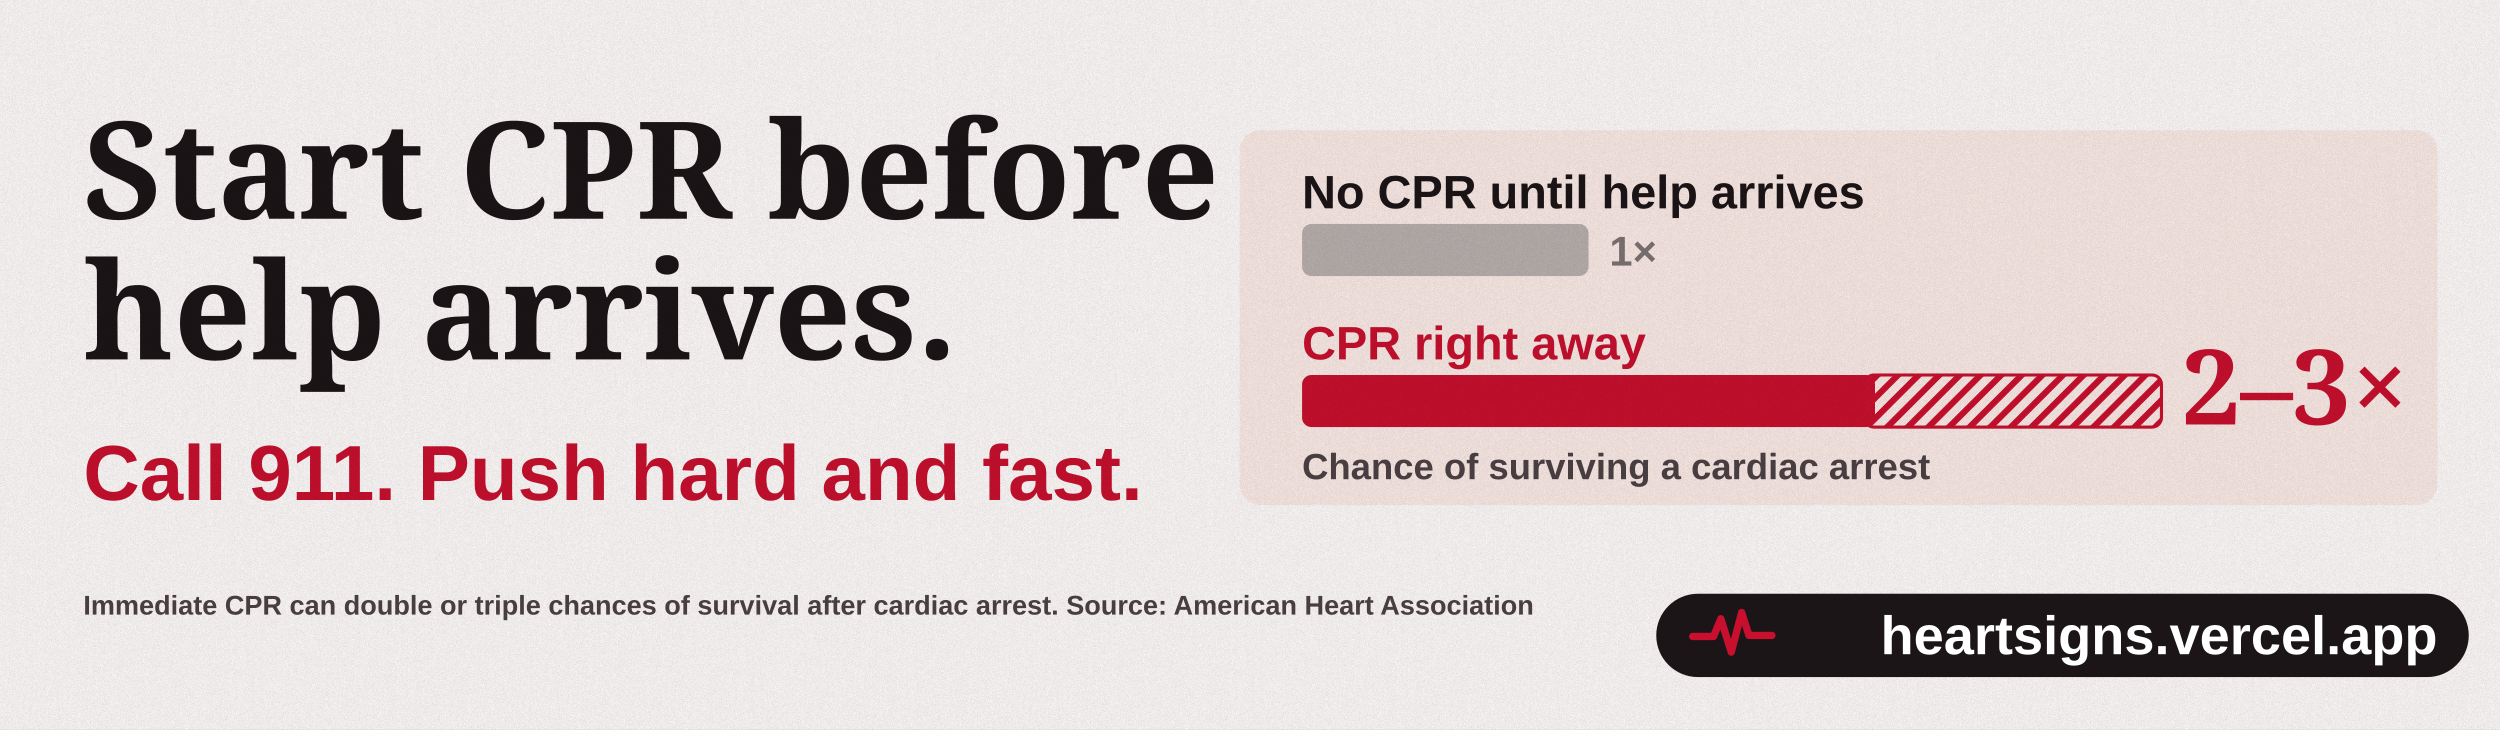
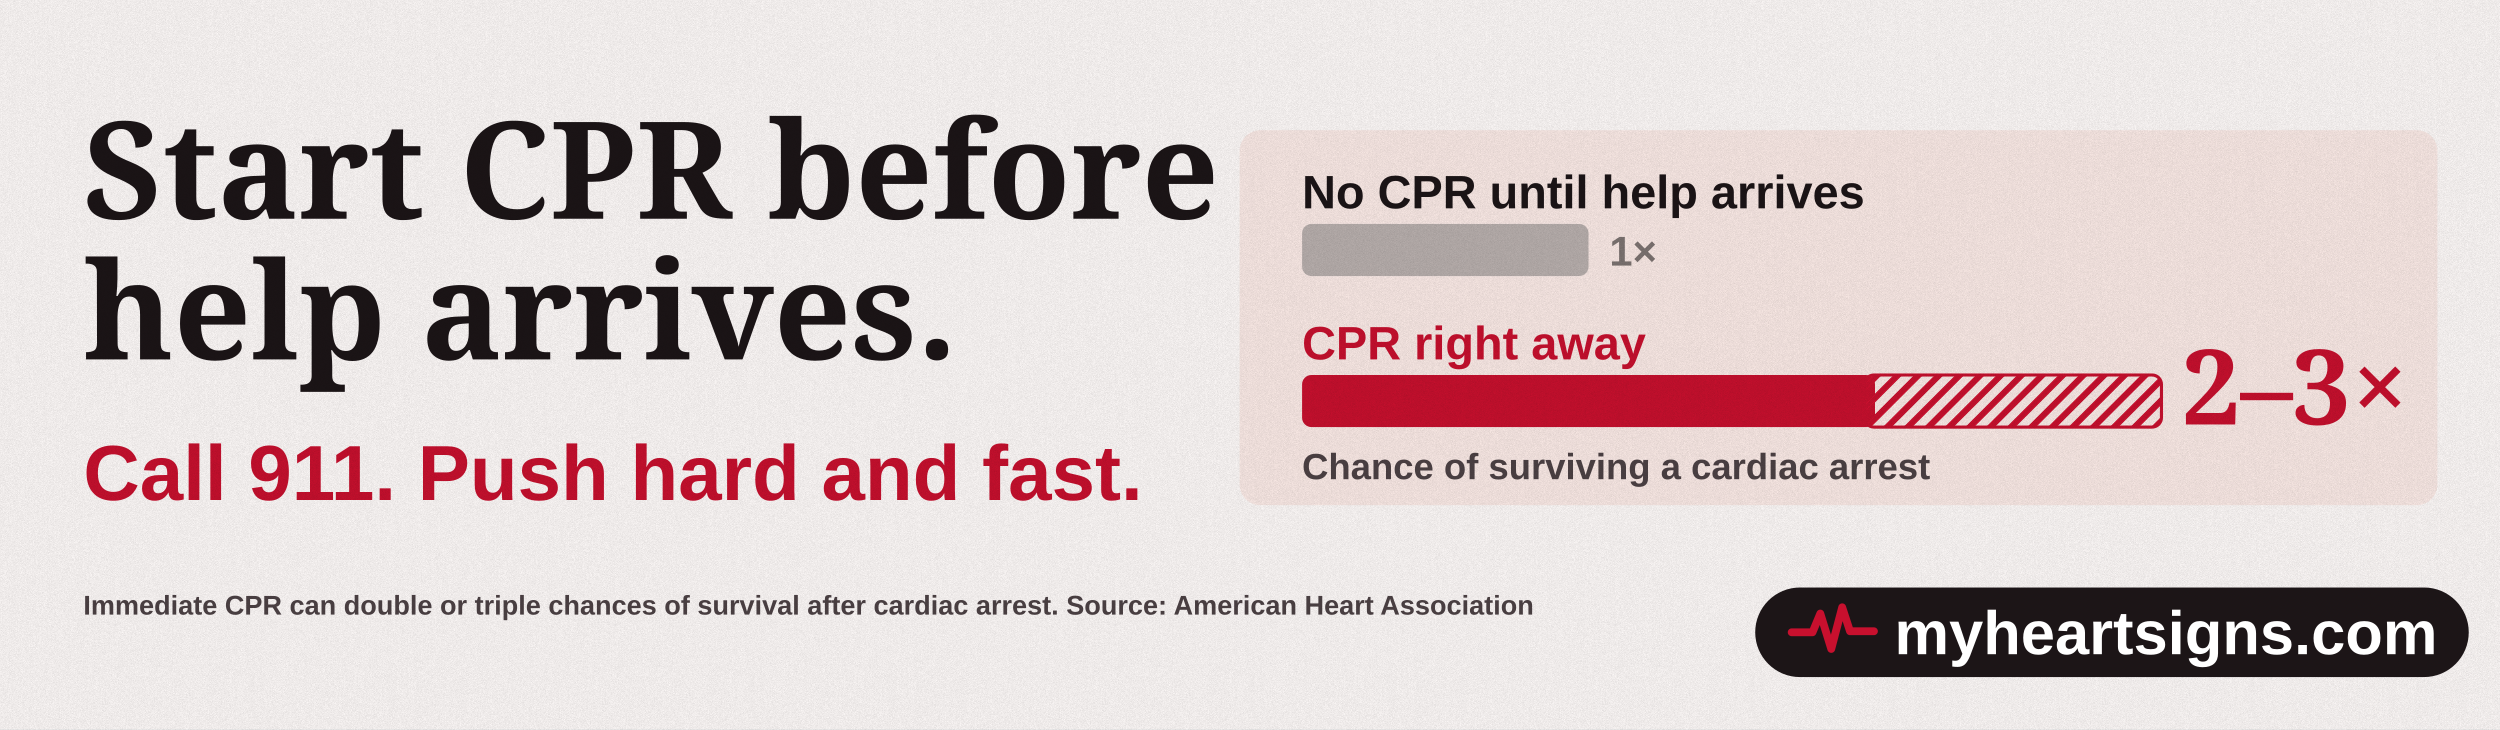
<svg xmlns="http://www.w3.org/2000/svg" viewBox="0 0 4800 1400" width="4800" height="1400">
  <defs>
    <filter id="rough" x="-10%" y="-10%" width="120%" height="120%">
      <feTurbulence type="fractalNoise" baseFrequency="0.022" numOctaves="2" seed="11" result="n" />
      <feDisplacementMap in="SourceGraphic" in2="n" scale="11" xChannelSelector="R" yChannelSelector="G" />
    </filter>
    <filter id="roughBig" x="-5%" y="-5%" width="110%" height="110%">
      <feTurbulence type="fractalNoise" baseFrequency="0.011" numOctaves="2" seed="4" result="n" />
      <feDisplacementMap in="SourceGraphic" in2="n" scale="22" xChannelSelector="R" yChannelSelector="G" />
    </filter>
    <filter id="grain" x="0" y="0" width="100%" height="100%">
      <feTurbulence type="fractalNoise" baseFrequency="0.8" numOctaves="2" seed="5" stitchTiles="stitch" />
      <feColorMatrix type="matrix" values="0 0 0 0 0  0 0 0 0 0  0 0 0 0 0  0 0 0 0.13 0" />
    </filter>
    <pattern id="dotR" width="26" height="26" patternUnits="userSpaceOnUse" patternTransform="rotate(20)">
      <circle cx="13" cy="13" r="6" fill="#c8102e" />
    </pattern>
    <pattern id="dotI" width="26" height="26" patternUnits="userSpaceOnUse" patternTransform="rotate(20)">
      <circle cx="13" cy="13" r="6" fill="#1c1517" />
    </pattern>
    <pattern id="dotW" width="26" height="26" patternUnits="userSpaceOnUse" patternTransform="rotate(20)">
      <circle cx="13" cy="13" r="6" fill="#ffffff" />
    </pattern>
    <pattern id="dotY" width="26" height="26" patternUnits="userSpaceOnUse" patternTransform="rotate(20)">
      <circle cx="13" cy="13" r="6" fill="#ffc72c" />
    </pattern>
    <pattern id="dotD" width="26" height="26" patternUnits="userSpaceOnUse" patternTransform="rotate(20)">
      <circle cx="13" cy="13" r="6" fill="#8f0b21" />
    </pattern>
    <pattern id="dotG" width="26" height="26" patternUnits="userSpaceOnUse" patternTransform="rotate(20)">
      <circle cx="13" cy="13" r="6" fill="#b9b0ae" />
    </pattern>
  </defs>
  <defs>
    <pattern id="hatchR" width="28" height="28" patternUnits="userSpaceOnUse" patternTransform="rotate(45)">
      <rect width="12" height="28" fill="#c8102e" />
    </pattern>
  </defs>
  <rect x="0" y="0" width="4800" height="1400" rx="0" fill="#fffbfa" stroke="none" stroke-width="0" />
  <text x="160" y="420" font-family="EB Garamond, Garamond, Georgia, serif" font-weight="800" font-size="260" fill="#1c1517" text-anchor="start">Start CPR before</text>
  <text x="160" y="690" font-family="EB Garamond, Garamond, Georgia, serif" font-weight="800" font-size="260" fill="#1c1517" text-anchor="start">help arrives.</text>
  <text x="160" y="960" font-family="Overpass, Arial, Helvetica, sans-serif" font-weight="900" font-size="150" fill="#c8102e" text-anchor="start">Call 911. Push hard and fast.</text>
  <text x="160" y="1180" font-family="Overpass, Arial, Helvetica, sans-serif" font-weight="600" font-size="52" fill="#4d4245" text-anchor="start">Immediate CPR can double or triple chances of survival after cardiac arrest. Source: American Heart Association</text>
  <rect x="2380" y="250" width="2300" height="720" rx="40" fill="#fcebe7" stroke="none" stroke-width="0" />
  <text x="2500" y="400" font-family="Overpass, Arial, Helvetica, sans-serif" font-weight="700" font-size="90" fill="#1c1517" text-anchor="start">No CPR until help arrives</text>
  <rect x="2500" y="430" width="550" height="100" rx="18" fill="#b9b0ae" stroke="none" stroke-width="0" />
  <text x="3090" y="510" font-family="Overpass, Arial, Helvetica, sans-serif" font-weight="800" font-size="80" fill="#7d7472" text-anchor="start">1×</text>
  <text x="2500" y="690" font-family="Overpass, Arial, Helvetica, sans-serif" font-weight="800" font-size="90" fill="#c8102e" text-anchor="start">CPR right away</text>
  <rect x="2500" y="720" width="1100" height="100" rx="18" fill="#c8102e" stroke="none" stroke-width="0" />
  <rect x="3580" y="720" width="570" height="100" rx="18" fill="url(#hatchR)" stroke="#c8102e" stroke-width="6" />
  <text x="4190" y="815" font-family="EB Garamond, Garamond, Georgia, serif" font-weight="800" font-size="200" fill="#c8102e" text-anchor="start">2–3×</text>
  <text x="2500" y="920" font-family="Overpass, Arial, Helvetica, sans-serif" font-weight="600" font-size="70" fill="#4d4245" text-anchor="start">Chance of surviving a cardiac arrest</text>
  <rect x="0" y="0" width="4800" height="1400" filter="url(#grain)" />
-   <rect x="3180" y="1140" width="1560" height="160" rx="80" fill="#1c1517" stroke="none" stroke-width="0" />
-   <path d="M3250 1222 h40 l14 -34 l20 64 l20 -76 l14 44 h44" fill="none" stroke="#c8102e" stroke-width="14" stroke-linejoin="round" stroke-linecap="round" />
-   <text x="4680" y="1256" font-family="Overpass, Arial, Helvetica, sans-serif" font-weight="800" font-size="104" fill="#ffffff" text-anchor="end">heartsigns.vercel.app</text>
+   <rect x="3370" y="1128" width="1370" height="172" rx="86" fill="#1c1517" stroke="none" stroke-width="0" />
+   <path d="M3440 1214 h40 l15 -36 l21 68 l21 -80 l15 46 h46" fill="none" stroke="#c8102e" stroke-width="15" stroke-linejoin="round" stroke-linecap="round" />
+   <text x="4680" y="1256" font-family="Overpass, Arial, Helvetica, sans-serif" font-weight="800" font-size="118" fill="#ffffff" text-anchor="end">myheartsigns.com</text>
</svg>
